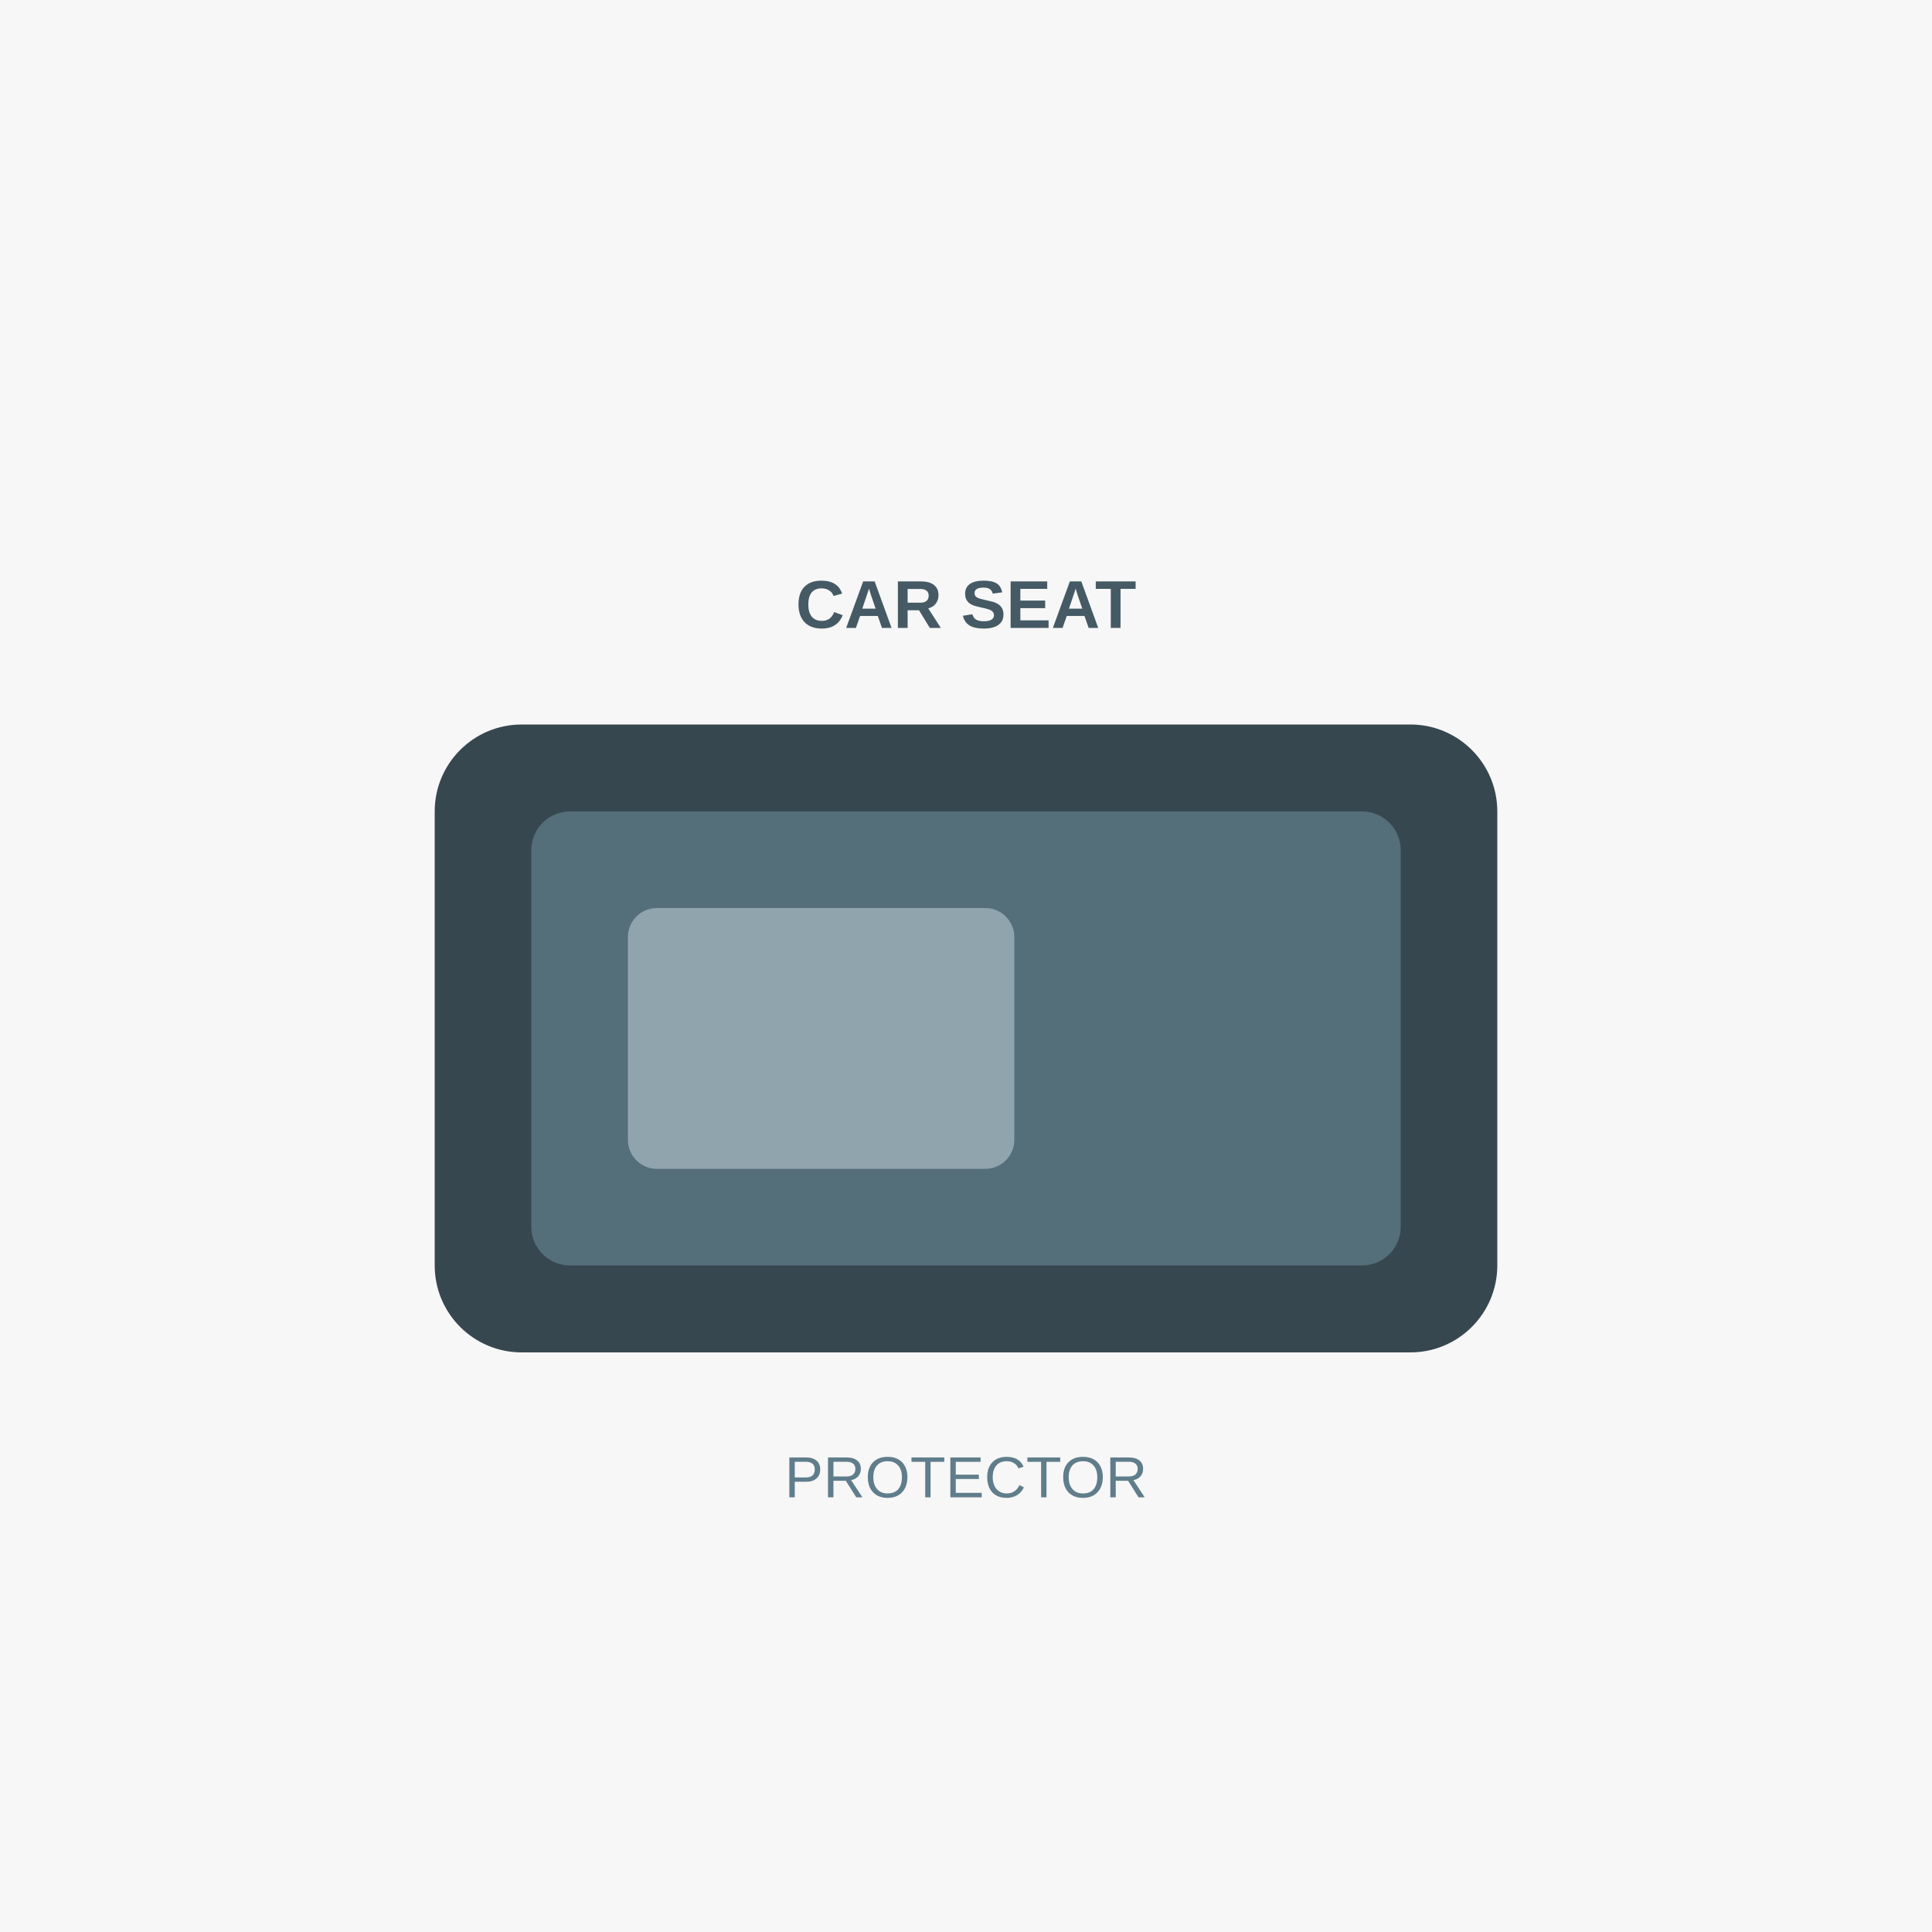
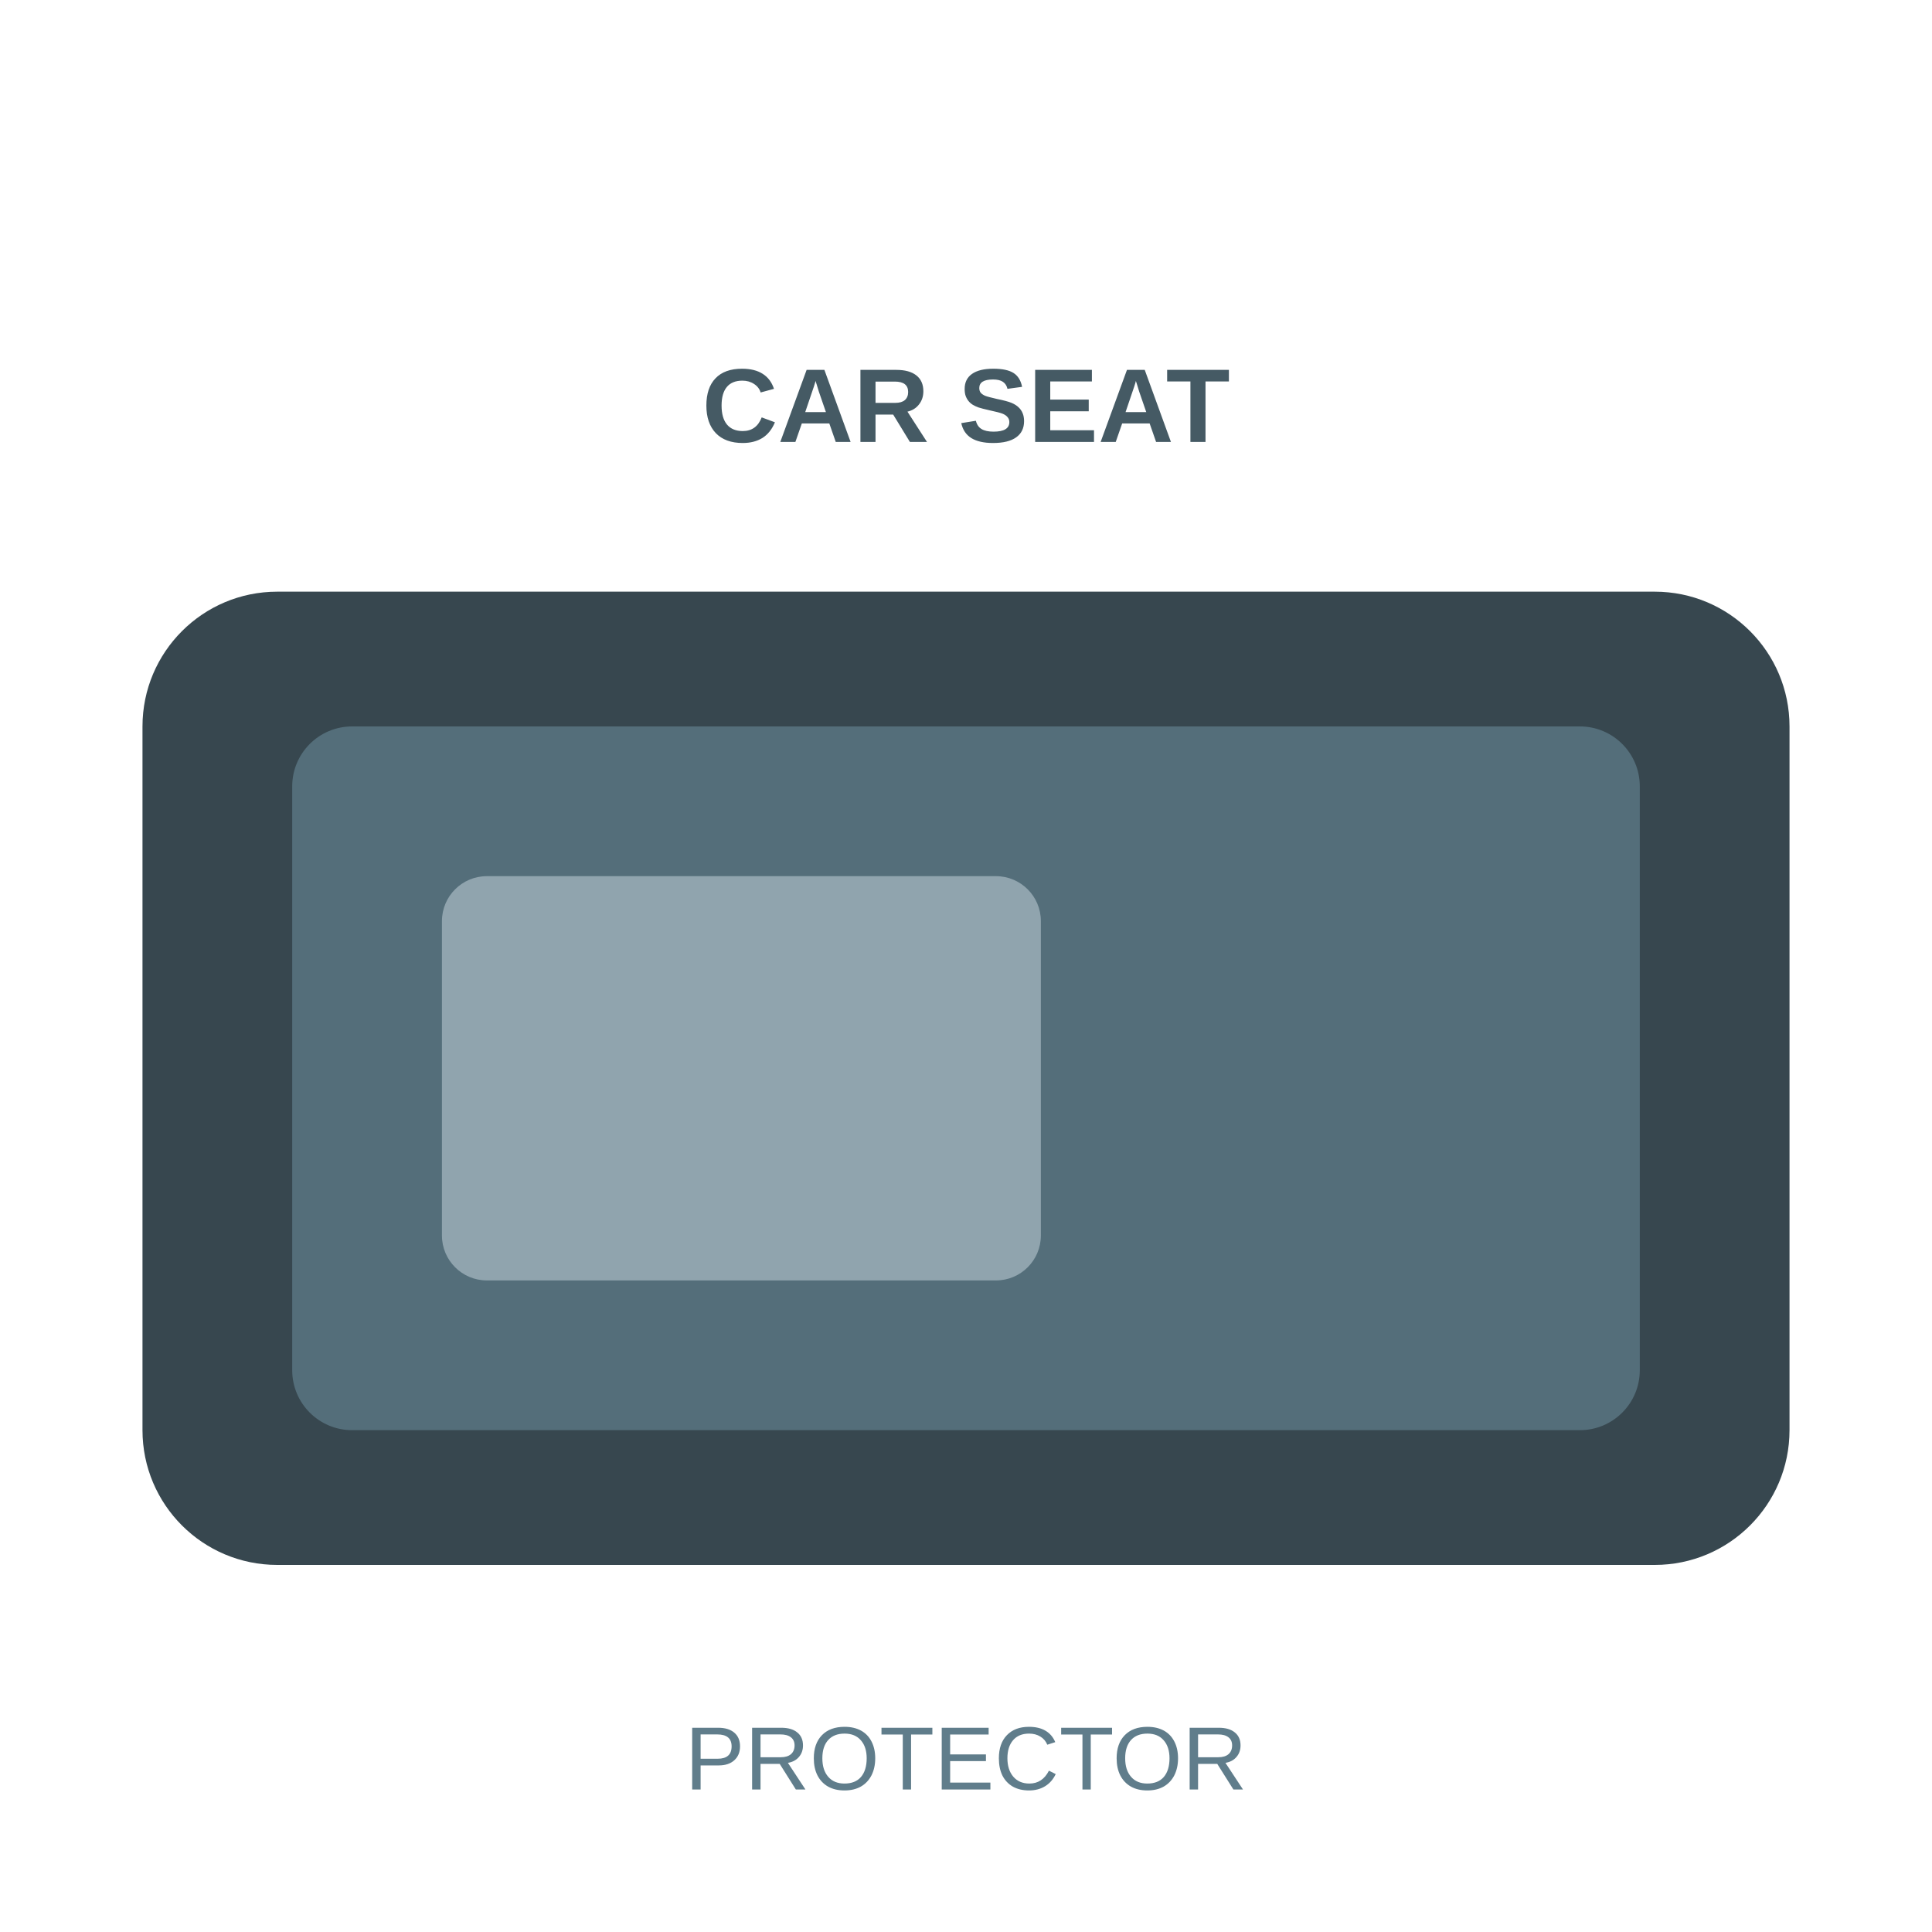
<svg xmlns="http://www.w3.org/2000/svg" viewBox="0 0 400 400" width="400" height="400">
-   <rect width="400" height="400" fill="#f7f7f7" />
-   <rect x="90" y="150" width="220" height="130" rx="18" fill="#37474f" />
-   <rect x="110" y="168" width="180" height="94" rx="8" fill="#546e7a" />
-   <rect x="130" y="188" width="80" height="54" rx="6" fill="#90a4ae" />
-   <text x="200" y="130" text-anchor="middle" fill="#455a64" font-family="Arial" font-size="14" font-weight="700">CAR SEAT</text>
-   <text x="200" y="310" text-anchor="middle" fill="#607d8b" font-family="Arial" font-size="12">PROTECTOR</text>
+   <rect width="400" height="400" fill="#ffffff" />
+   <g transform="translate(200 200) scale(1.55) translate(-200 -200)">
+     <rect x="90" y="150" width="220" height="130" rx="18" fill="#37474f" />
+     <rect x="110" y="168" width="180" height="94" rx="8" fill="#546e7a" />
+     <rect x="130" y="188" width="80" height="54" rx="6" fill="#90a4ae" />
+     <text x="200" y="130" text-anchor="middle" fill="#455a64" font-family="Arial" font-size="14" font-weight="700">CAR SEAT</text>
+     <text x="200" y="310" text-anchor="middle" fill="#607d8b" font-family="Arial" font-size="12">PROTECTOR</text>
+   </g>
</svg>
